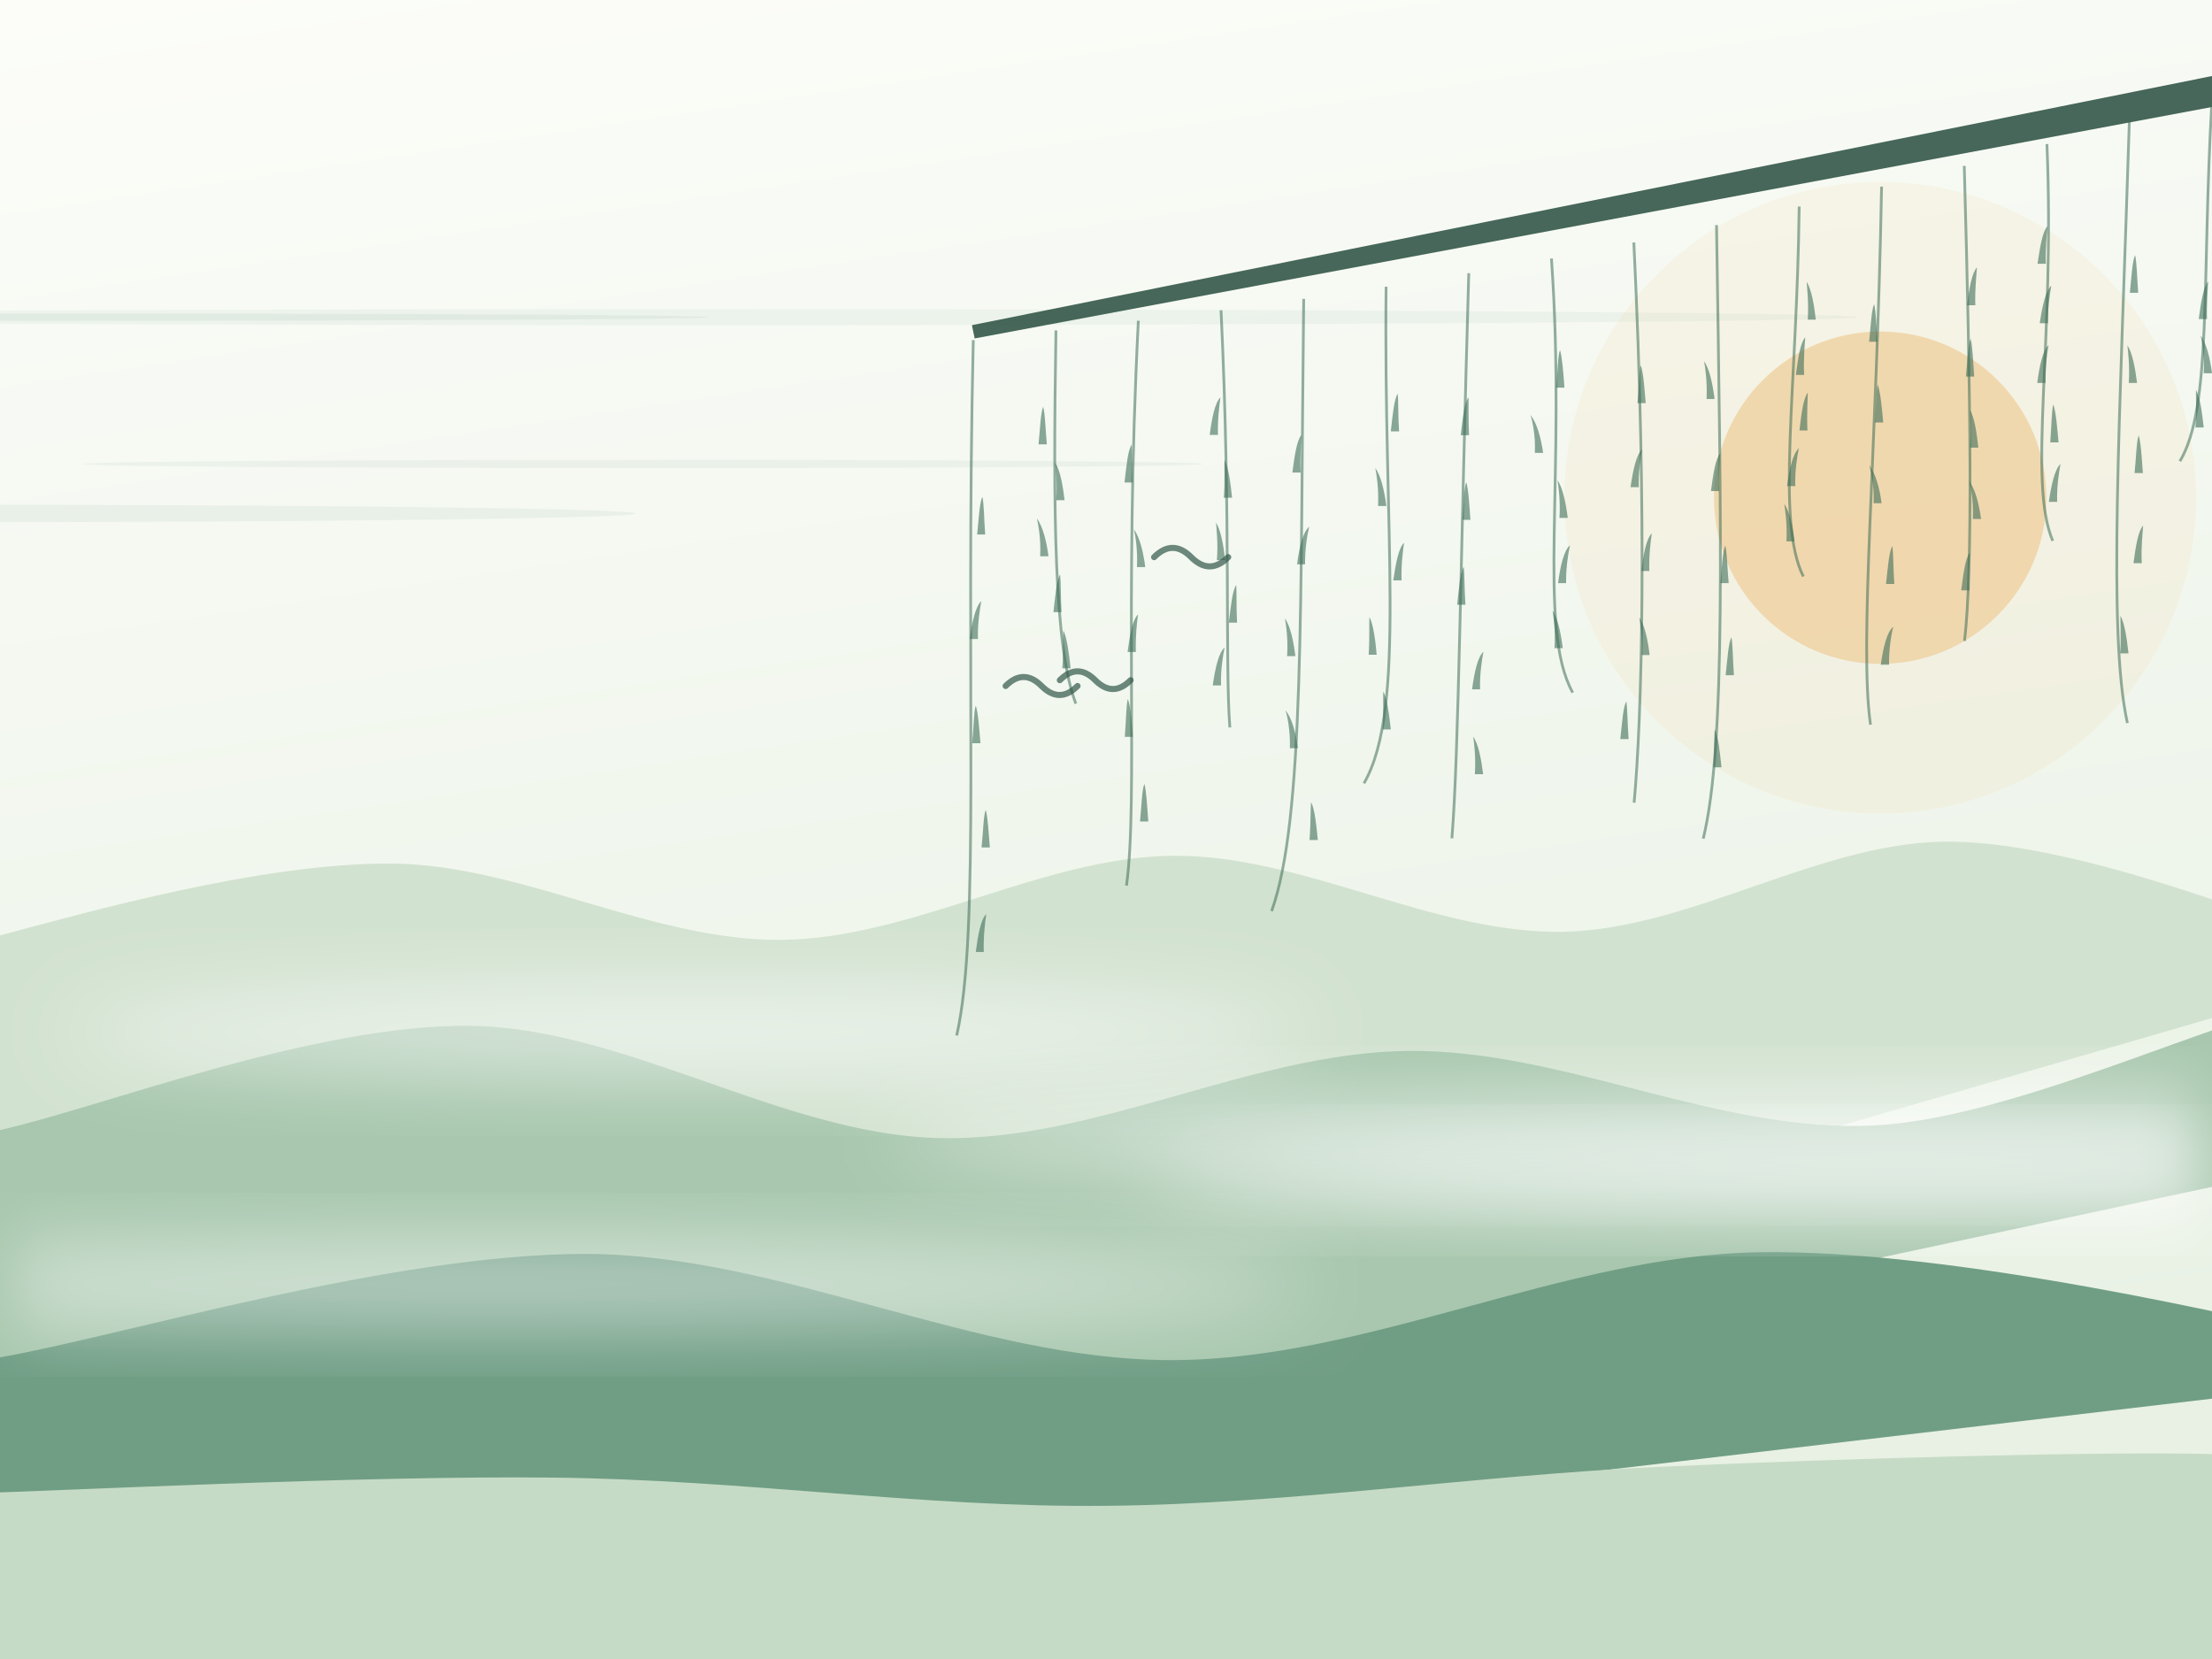
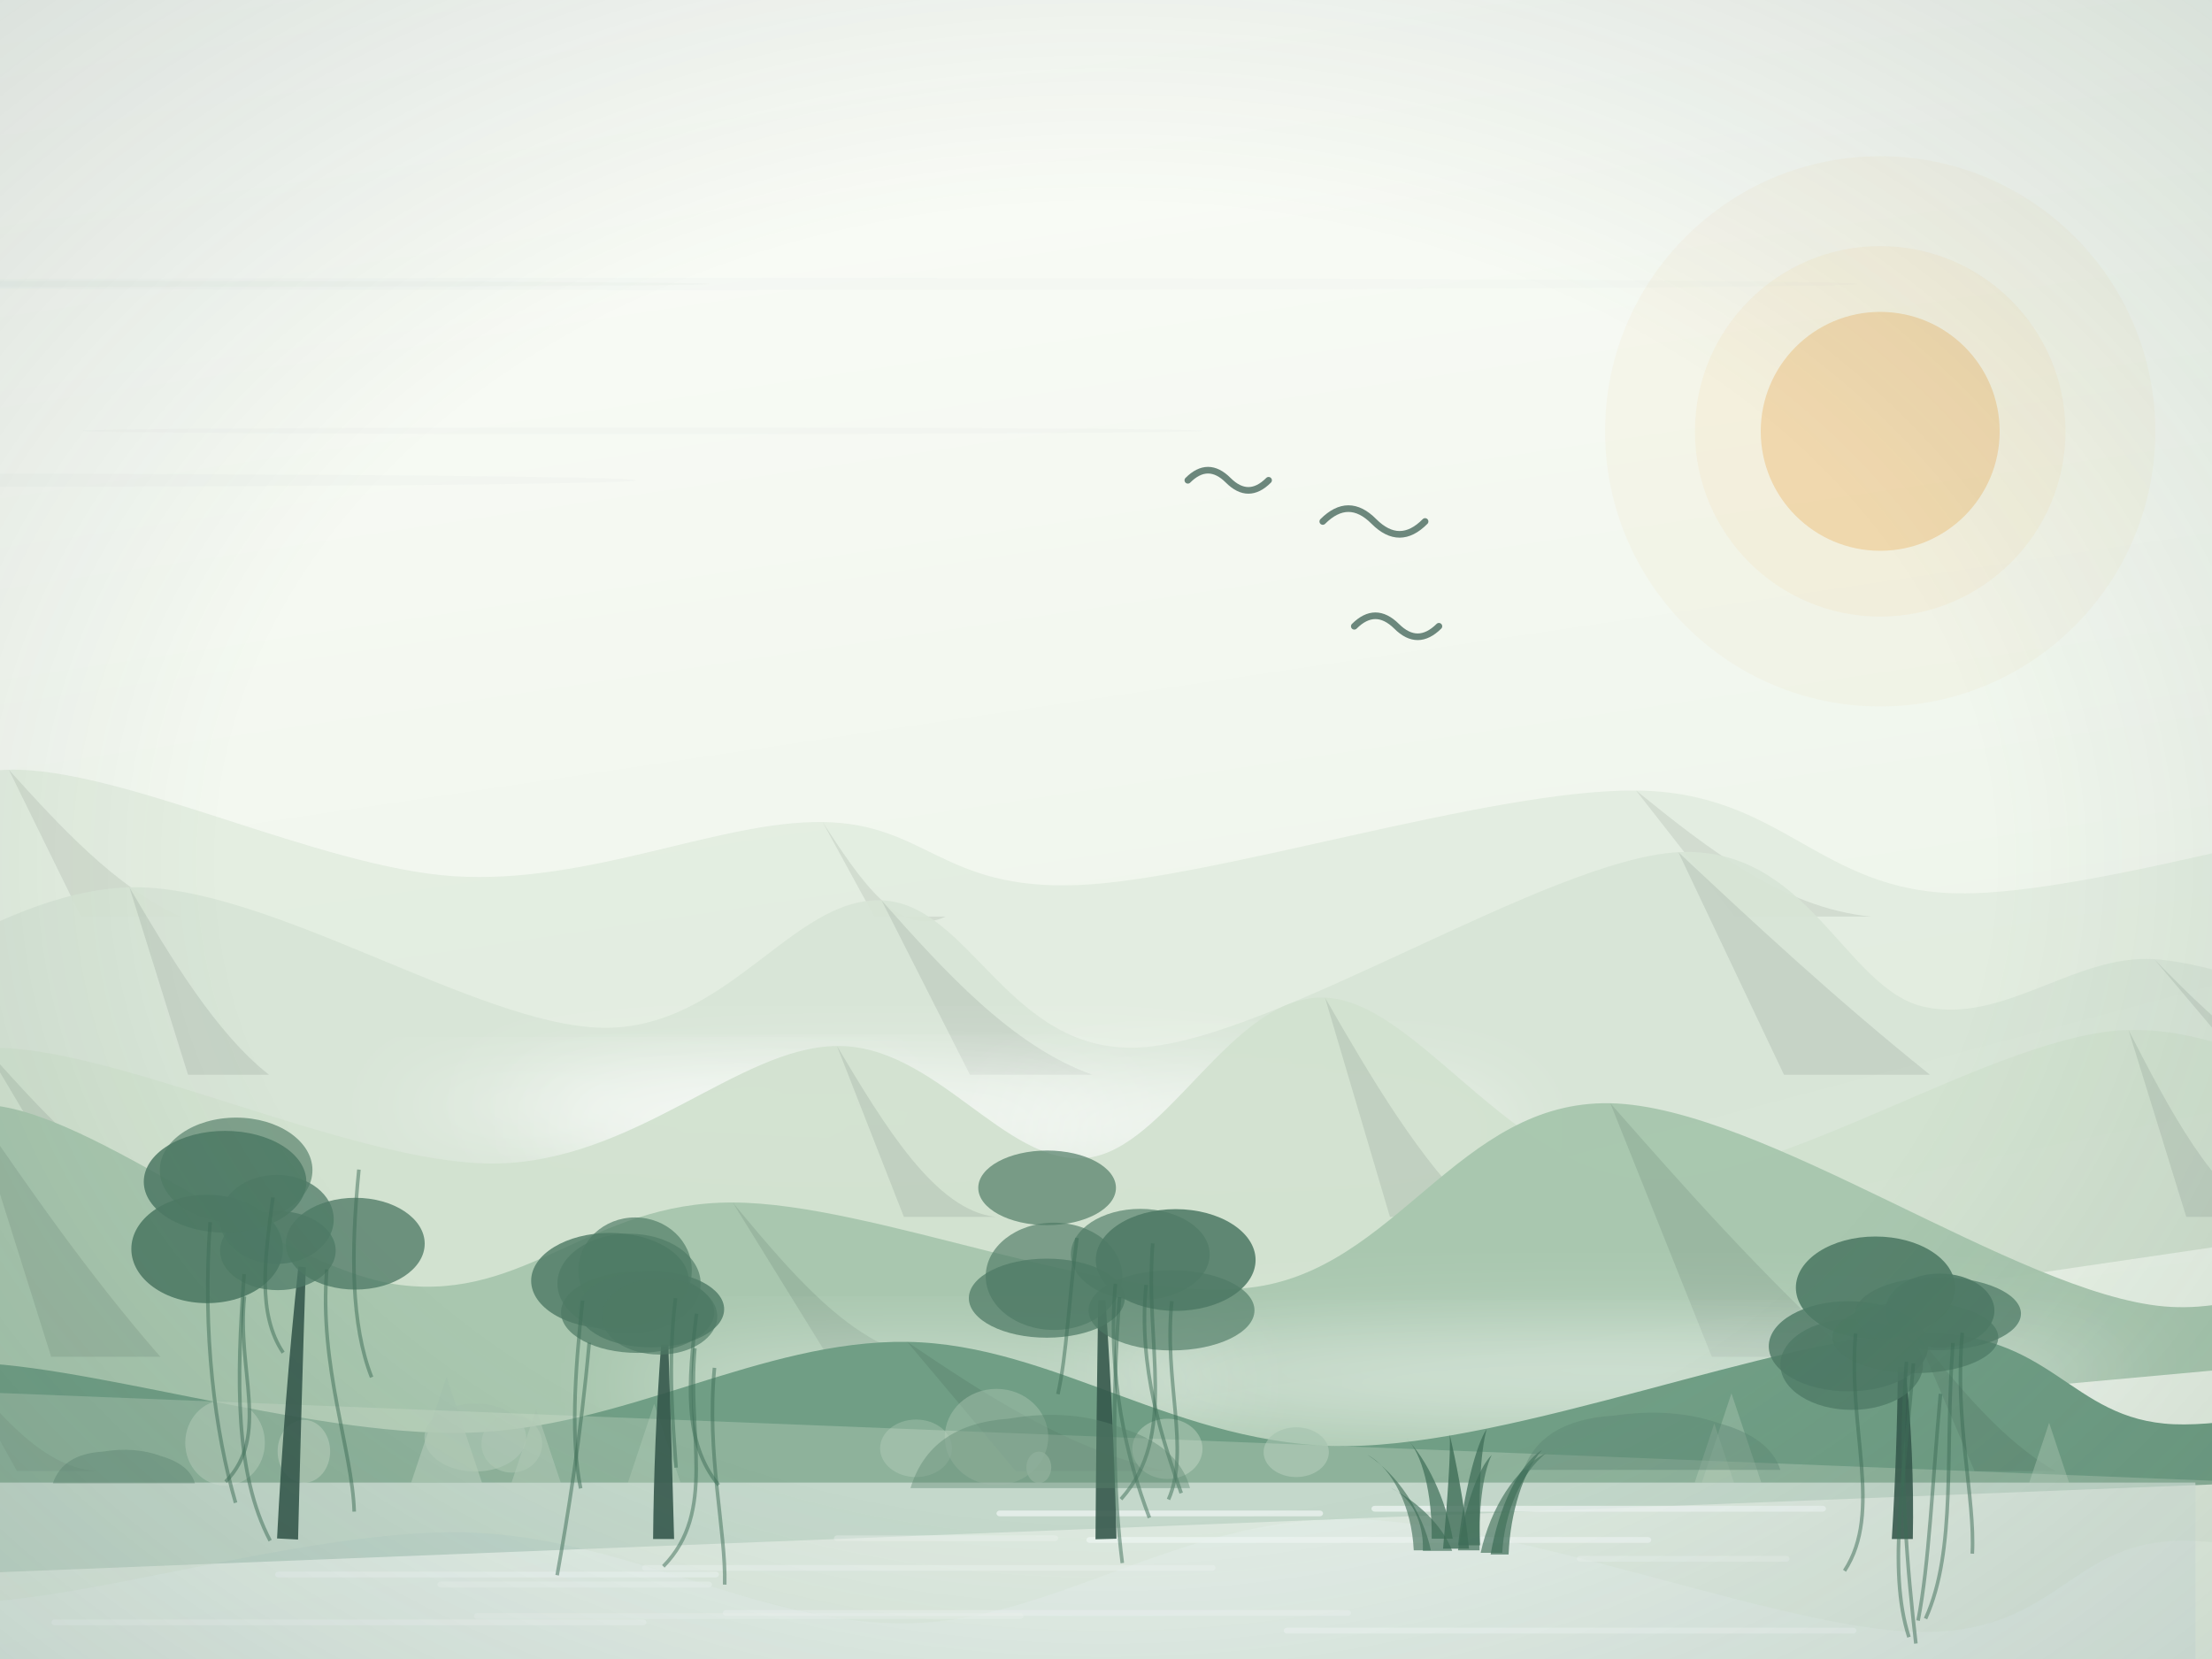
<svg xmlns="http://www.w3.org/2000/svg" viewBox="0 0 800 600" width="800" height="600" role="img">
  <defs>
    <linearGradient id="sky" x1="0" y1="0" x2="0.2" y2="1">
      <stop offset="0" stop-color="#FCFDF9" />
-       <stop offset="1" stop-color="#E8F1E4" />
+       <stop offset="1" stop-color="#E9F2E6" />
    </linearGradient>
    <filter id="soft" x="-40%" y="-70%" width="180%" height="240%">
      <feGaussianBlur stdDeviation="14.4" />
    </filter>
  </defs>
  <rect width="800" height="600" fill="url(#sky)" />
-   <ellipse cx="-32.9" cy="185.7" rx="262.7" ry="3.2" fill="#b0cabc" fill-opacity="0.18" />
-   <ellipse cx="38.2" cy="114.7" rx="218.3" ry="1.3" fill="#b0cabc" fill-opacity="0.21" />
-   <ellipse cx="232.5" cy="167.8" rx="202.6" ry="1.5" fill="#b0cabc" fill-opacity="0.17" />
-   <ellipse cx="246.7" cy="114.7" rx="425.1" ry="2.9" fill="#b0cabc" fill-opacity="0.15" />
-   <circle cx="680.0" cy="180.0" r="114.2" fill="#EFCF9C" fill-opacity="0.16" />
-   <circle cx="680.0" cy="180.0" r="60.1" fill="#EFCF9C" fill-opacity="0.75" />
-   <path d="M-48.0,362.7 C-40.0,358.7 -31.6,346.7 0.0,338.3 C31.6,329.9 94.2,312.1 141.3,312.3 C188.4,312.6 235.6,340.4 282.7,339.9 C329.8,339.5 376.9,310.0 424.0,309.5 C471.1,309.0 518.2,337.8 565.3,337.0 C612.4,336.1 659.6,303.4 706.7,304.4 C753.8,305.3 824.4,334.3 848.0,342.7 C871.6,351.0 848.0,352.4 848.0,354.3 L0.0,600.0 L-48.0,600.0 Z" fill="#D2E2D0" />
-   <path d="M-48.0,419.6 C-40.0,417.8 -36.3,416.8 0.0,408.7 C36.3,400.6 113.1,370.5 169.6,371.0 C226.1,371.5 282.7,410.1 339.2,411.6 C395.7,413.1 452.3,380.8 508.8,380.1 C565.3,379.3 621.9,410.2 678.4,407.0 C734.9,403.9 819.7,358.9 848.0,360.9 C876.3,362.9 848.0,409.4 848.0,419.0 L0.0,600.0 L-48.0,600.0 Z" fill="#A8C7AE" />
-   <path d="M-48.0,498.6 C-40.0,497.3 -43.3,498.4 0.0,490.9 C43.3,483.4 141.3,453.4 212.0,453.5 C282.7,453.7 353.3,492.1 424.0,491.9 C494.7,491.8 565.3,454.1 636.0,452.9 C706.7,451.7 812.7,476.9 848.0,484.8 C883.3,492.6 848.0,497.6 848.0,500.2 L0.0,600.0 L-48.0,600.0 Z" fill="#709E85" />
-   <ellipse cx="688.7" cy="426.8" rx="274.2" ry="11.4" fill="#FFFFFF" fill-opacity="0.80" filter="url(#soft)" />
-   <ellipse cx="248.7" cy="373.1" rx="225.7" ry="15.7" fill="#FFFFFF" fill-opacity="0.60" filter="url(#soft)" />
-   <ellipse cx="683.3" cy="410.9" rx="361.9" ry="13.5" fill="#FFFFFF" fill-opacity="0.67" filter="url(#soft)" />
-   <ellipse cx="177.9" cy="464.5" rx="297.2" ry="13.8" fill="#FFFFFF" fill-opacity="0.58" filter="url(#soft)" />
-   <path d="M-16.0,540.3 C20.0,539.3 130.7,533.6 200.0,534.4 C269.3,535.1 333.3,545.3 400.0,544.6 C466.7,544.0 533.3,533.6 600.0,530.5 C666.7,527.4 764.0,524.8 800.0,525.9 C836.0,527.0 813.3,535.3 816.0,537.2 L800.0,600.0 L-16.0,600.0 Z" fill="#C6DBC5" />
-   <path d="M814.9,24.5 L351.5,117.6 L352.5,122.4 L817.1,35.5 Z" fill="#33574A" fill-opacity="0.90" />
-   <path d="M800.0,36.0 C796.2,101.4 800.1,147.2 788.4,166.8" fill="none" stroke="#3F6E58" stroke-opacity="0.55" stroke-width="1.0" />
-   <path d="M803.1,76.1 C803.9,70.0 804.7,64.4 806.4,62.5 C806.3,65.2 805.8,70.7 806.1,76.1 Z" fill="#3F6E58" fill-opacity="0.60" />
-   <path d="M800.2,95.8 C800.9,89.6 801.5,84.0 802.9,82.1 C803.1,84.9 802.8,90.3 803.2,95.8 Z" fill="#3F6E58" fill-opacity="0.60" />
-   <path d="M795.2,115.4 C796.0,109.3 796.9,103.7 798.6,101.8 C798.5,104.5 798.0,109.9 798.2,115.4 Z" fill="#3F6E58" fill-opacity="0.60" />
-   <path d="M797.0,135.0 C797.3,128.9 796.4,123.3 795.9,121.4 C798.0,124.1 799.3,129.6 800.0,135.0 Z" fill="#3F6E58" fill-opacity="0.60" />
-   <path d="M794.0,154.6 C794.5,148.5 794.1,142.9 794.2,141.0 C795.7,143.7 796.4,149.2 797.0,154.6 Z" fill="#3F6E58" fill-opacity="0.60" />
-   <path d="M770.1,44.1 C766.7,152.8 762.2,228.9 769.4,261.5" fill="none" stroke="#3F6E58" stroke-opacity="0.55" stroke-width="1.0" />
-   <path d="M770.3,105.9 C770.9,99.8 771.2,94.2 772.2,92.3 C772.8,95.0 772.9,100.4 773.3,105.9 Z" fill="#3F6E58" fill-opacity="0.60" />
-   <path d="M769.9,138.5 C770.3,132.4 769.6,126.8 769.4,124.9 C771.2,127.6 772.2,133.0 772.9,138.5 Z" fill="#3F6E58" fill-opacity="0.60" />
-   <path d="M772.0,171.1 C772.6,165.0 772.7,159.4 773.5,157.5 C774.3,160.2 774.6,165.7 775.0,171.1 Z" fill="#3F6E58" fill-opacity="0.60" />
-   <path d="M771.6,203.7 C772.4,197.6 773.3,192.0 775.1,190.1 C774.9,192.8 774.3,198.3 774.6,203.7 Z" fill="#3F6E58" fill-opacity="0.60" />
-   <path d="M766.8,236.3 C767.2,230.2 766.8,224.6 766.9,222.7 C768.4,225.4 769.2,230.9 769.8,236.3 Z" fill="#3F6E58" fill-opacity="0.60" />
-   <path d="M740.3,52.1 C743.3,123.8 733.2,174.0 742.4,195.6" fill="none" stroke="#3F6E58" stroke-opacity="0.55" stroke-width="1.0" />
-   <path d="M736.9,95.4 C737.8,89.3 738.7,83.7 740.5,81.8 C740.3,84.5 739.7,90.0 739.9,95.4 Z" fill="#3F6E58" fill-opacity="0.60" />
-   <path d="M737.7,116.9 C738.6,110.8 739.8,105.2 741.9,103.3 C741.4,106.0 740.5,111.5 740.7,116.9 Z" fill="#3F6E58" fill-opacity="0.60" />
-   <path d="M736.8,138.5 C737.6,132.3 738.8,126.7 740.9,124.8 C740.4,127.5 739.6,133.0 739.8,138.5 Z" fill="#3F6E58" fill-opacity="0.60" />
-   <path d="M741.5,160.0 C742.0,153.8 742.0,148.2 742.6,146.3 C743.6,149.1 744.0,154.5 744.5,160.0 Z" fill="#3F6E58" fill-opacity="0.60" />
-   <path d="M741.0,181.5 C741.9,175.3 743.1,169.8 745.2,167.8 C744.7,170.6 743.8,176.0 744.0,181.5 Z" fill="#3F6E58" fill-opacity="0.60" />
-   <path d="M710.4,60.0 C712.8,145.9 713.5,206.1 710.5,231.8" fill="none" stroke="#3F6E58" stroke-opacity="0.55" stroke-width="1.0" />
-   <path d="M711.4,110.4 C712.2,104.2 713.2,98.6 715.0,96.7 C714.8,99.5 714.2,104.9 714.4,110.4 Z" fill="#3F6E58" fill-opacity="0.60" />
-   <path d="M711.0,136.2 C711.6,130.0 711.8,124.4 712.7,122.5 C713.4,125.2 713.6,130.7 714.0,136.2 Z" fill="#3F6E58" fill-opacity="0.60" />
-   <path d="M712.5,161.9 C713.0,155.8 712.5,150.2 712.5,148.3 C714.1,151.0 714.9,156.5 715.5,161.9 Z" fill="#3F6E58" fill-opacity="0.60" />
-   <path d="M713.5,187.7 C713.8,181.6 712.8,176.0 712.2,174.1 C714.4,176.8 715.7,182.3 716.5,187.7 Z" fill="#3F6E58" fill-opacity="0.60" />
-   <path d="M709.3,213.5 C710.1,207.4 710.8,201.8 712.4,199.9 C712.4,202.6 712.0,208.0 712.3,213.5 Z" fill="#3F6E58" fill-opacity="0.60" />
-   <path d="M680.5,67.5 C678.7,164.8 672.3,232.9 676.5,262.1" fill="none" stroke="#3F6E58" stroke-opacity="0.55" stroke-width="1.0" />
-   <path d="M676.0,123.6 C676.6,117.5 676.9,111.9 677.8,110.0 C678.5,112.7 678.6,118.1 679.0,123.6 Z" fill="#3F6E58" fill-opacity="0.60" />
-   <path d="M678.1,152.8 C678.7,146.6 678.5,141.1 679.1,139.1 C680.1,141.9 680.6,147.3 681.1,152.8 Z" fill="#3F6E58" fill-opacity="0.60" />
-   <path d="M677.6,182.0 C677.9,175.8 676.7,170.3 676.0,168.3 C678.3,171.1 679.8,176.5 680.5,182.0 Z" fill="#3F6E58" fill-opacity="0.60" />
-   <path d="M682.1,211.2 C682.8,205.0 683.2,199.4 684.4,197.5 C684.8,200.3 684.7,205.7 685.1,211.2 Z" fill="#3F6E58" fill-opacity="0.60" />
-   <path d="M680.2,240.4 C681.1,234.2 682.4,228.6 684.7,226.7 C684.0,229.5 683.1,234.9 683.2,240.4 Z" fill="#3F6E58" fill-opacity="0.60" />
-   <path d="M650.7,74.7 C649.9,141.6 642.2,188.4 652.2,208.5" fill="none" stroke="#3F6E58" stroke-opacity="0.55" stroke-width="1.0" />
-   <path d="M653.8,115.6 C654.2,109.4 653.5,103.8 653.4,101.9 C655.1,104.6 656.1,110.1 656.7,115.6 Z" fill="#3F6E58" fill-opacity="0.60" />
-   <path d="M649.5,135.6 C650.3,129.5 651.1,123.9 652.9,122.0 C652.7,124.7 652.2,130.2 652.5,135.6 Z" fill="#3F6E58" fill-opacity="0.60" />
-   <path d="M650.8,155.7 C651.5,149.6 652.2,144.0 653.8,142.0 C653.8,144.8 653.4,150.2 653.7,155.7 Z" fill="#3F6E58" fill-opacity="0.60" />
-   <path d="M646.3,175.8 C647.2,169.6 648.4,164.0 650.6,162.1 C650.0,164.8 649.1,170.3 649.3,175.8 Z" fill="#3F6E58" fill-opacity="0.60" />
-   <path d="M646.1,195.8 C646.4,189.7 645.6,184.1 645.3,182.2 C647.2,184.9 648.4,190.4 649.0,195.8 Z" fill="#3F6E58" fill-opacity="0.60" />
-   <path d="M620.8,81.4 C622.5,192.4 624.2,270.0 616.0,303.3" fill="none" stroke="#3F6E58" stroke-opacity="0.55" stroke-width="1.0" />
-   <path d="M617.2,144.3 C617.5,138.2 616.7,132.6 616.3,130.7 C618.3,133.4 619.4,138.9 620.1,144.3 Z" fill="#3F6E58" fill-opacity="0.60" />
-   <path d="M618.8,177.6 C619.6,171.5 620.4,165.9 622.1,164.0 C622.0,166.7 621.5,172.2 621.8,177.6 Z" fill="#3F6E58" fill-opacity="0.60" />
-   <path d="M622.2,210.9 C622.8,204.8 623.0,199.2 624.0,197.3 C624.6,200.0 624.7,205.4 625.2,210.9 Z" fill="#3F6E58" fill-opacity="0.60" />
-   <path d="M624.1,244.2 C624.8,238.0 625.1,232.4 626.2,230.5 C626.7,233.3 626.7,238.7 627.1,244.2 Z" fill="#3F6E58" fill-opacity="0.60" />
-   <path d="M619.6,277.5 C620.1,271.3 619.9,265.7 620.2,263.8 C621.5,266.5 622.0,272.0 622.6,277.5 Z" fill="#3F6E58" fill-opacity="0.60" />
-   <path d="M590.9,87.7 C595.8,189.0 593.8,259.9 591.0,290.3" fill="none" stroke="#3F6E58" stroke-opacity="0.55" stroke-width="1.0" />
-   <path d="M592.2,145.8 C592.8,139.6 592.8,134.0 593.4,132.1 C594.4,134.9 594.7,140.3 595.2,145.8 Z" fill="#3F6E58" fill-opacity="0.60" />
-   <path d="M589.7,176.2 C590.6,170.0 591.8,164.4 593.9,162.5 C593.4,165.2 592.5,170.7 592.7,176.2 Z" fill="#3F6E58" fill-opacity="0.60" />
-   <path d="M593.6,206.5 C594.4,200.4 595.4,194.8 597.4,192.9 C597.0,195.6 596.3,201.1 596.5,206.5 Z" fill="#3F6E58" fill-opacity="0.60" />
-   <path d="M593.7,236.9 C594.0,230.8 593.2,225.2 592.9,223.3 C594.8,226.0 596.0,231.5 596.6,236.9 Z" fill="#3F6E58" fill-opacity="0.60" />
-   <path d="M586.0,267.3 C586.7,261.2 587.0,255.6 588.2,253.7 C588.6,256.4 588.6,261.9 589.0,267.3 Z" fill="#3F6E58" fill-opacity="0.60" />
-   <path d="M561.1,93.5 C566.6,172.0 555.7,227.0 568.8,250.5" fill="none" stroke="#3F6E58" stroke-opacity="0.55" stroke-width="1.0" />
-   <path d="M562.8,140.2 C563.4,134.1 563.4,128.5 564.2,126.6 C565.0,129.3 565.4,134.7 565.8,140.2 Z" fill="#3F6E58" fill-opacity="0.60" />
-   <path d="M555.1,163.8 C555.4,157.6 554.2,152.0 553.5,150.1 C555.8,152.8 557.3,158.3 558.1,163.8 Z" fill="#3F6E58" fill-opacity="0.60" />
-   <path d="M564.0,187.3 C564.4,181.2 563.6,175.6 563.3,173.7 C565.2,176.4 566.3,181.9 567.0,187.3 Z" fill="#3F6E58" fill-opacity="0.60" />
-   <path d="M563.5,210.9 C564.3,204.7 565.6,199.1 567.8,197.2 C567.2,200.0 566.3,205.4 566.4,210.9 Z" fill="#3F6E58" fill-opacity="0.60" />
-   <path d="M562.2,234.4 C562.6,228.3 561.8,222.7 561.5,220.8 C563.4,223.5 564.5,229.0 565.2,234.4 Z" fill="#3F6E58" fill-opacity="0.60" />
-   <path d="M531.2,98.8 C528.2,201.0 527.6,272.6 525.1,303.2" fill="none" stroke="#3F6E58" stroke-opacity="0.55" stroke-width="1.0" />
-   <path d="M528.3,157.4 C529.0,151.2 529.6,145.6 531.1,143.7 C531.2,146.4 531.0,151.9 531.3,157.4 Z" fill="#3F6E58" fill-opacity="0.60" />
-   <path d="M528.9,188.0 C529.4,181.9 529.5,176.3 530.3,174.4 C531.1,177.1 531.4,182.6 531.8,188.0 Z" fill="#3F6E58" fill-opacity="0.60" />
-   <path d="M527.0,218.7 C527.7,212.5 528.1,206.9 529.4,205.0 C529.7,207.8 529.6,213.2 530.0,218.7 Z" fill="#3F6E58" fill-opacity="0.60" />
-   <path d="M532.4,249.3 C533.2,243.2 534.4,237.6 536.5,235.7 C536.0,238.4 535.1,243.9 535.3,249.3 Z" fill="#3F6E58" fill-opacity="0.60" />
-   <path d="M533.4,280.0 C533.8,273.9 533.1,268.3 532.8,266.4 C534.7,269.1 535.7,274.5 536.4,280.0 Z" fill="#3F6E58" fill-opacity="0.60" />
-   <path d="M501.3,103.7 C500.3,193.5 508.8,256.3 493.3,283.3" fill="none" stroke="#3F6E58" stroke-opacity="0.55" stroke-width="1.0" />
-   <path d="M503.0,156.0 C503.7,149.9 504.2,144.3 505.5,142.4 C505.8,145.1 505.6,150.6 506.0,156.0 Z" fill="#3F6E58" fill-opacity="0.60" />
-   <path d="M498.4,183.0 C498.7,176.8 497.8,171.2 497.4,169.3 C499.4,172.0 500.7,177.5 501.4,183.0 Z" fill="#3F6E58" fill-opacity="0.60" />
-   <path d="M503.9,209.9 C504.8,203.8 505.8,198.2 507.8,196.3 C507.4,199.0 506.7,204.4 506.9,209.9 Z" fill="#3F6E58" fill-opacity="0.60" />
-   <path d="M495.0,236.8 C495.4,230.7 495.1,225.1 495.3,223.2 C496.7,225.9 497.4,231.4 497.9,236.8 Z" fill="#3F6E58" fill-opacity="0.60" />
-   <path d="M500.0,263.8 C500.5,257.6 500.1,252.0 500.3,250.1 C501.7,252.9 502.4,258.3 503.0,263.8 Z" fill="#3F6E58" fill-opacity="0.60" />
-   <path d="M471.5,108.1 C470.2,218.8 471.8,296.3 459.9,329.5" fill="none" stroke="#3F6E58" stroke-opacity="0.55" stroke-width="1.0" />
-   <path d="M467.4,170.9 C468.2,164.8 469.0,159.2 470.7,157.3 C470.6,160.0 470.1,165.4 470.4,170.9 Z" fill="#3F6E58" fill-opacity="0.60" />
-   <path d="M469.1,204.1 C469.9,198.0 471.2,192.4 473.5,190.5 C472.8,193.2 471.9,198.7 472.0,204.1 Z" fill="#3F6E58" fill-opacity="0.60" />
-   <path d="M465.5,237.3 C465.9,231.2 465.1,225.6 464.7,223.7 C466.7,226.4 467.8,231.9 468.5,237.3 Z" fill="#3F6E58" fill-opacity="0.60" />
-   <path d="M466.5,270.6 C466.7,264.4 465.6,258.8 464.9,256.9 C467.2,259.6 468.7,265.1 469.4,270.6 Z" fill="#3F6E58" fill-opacity="0.60" />
-   <path d="M473.6,303.8 C474.1,297.6 473.9,292.0 474.2,290.1 C475.5,292.9 476.1,298.3 476.6,303.8 Z" fill="#3F6E58" fill-opacity="0.60" />
-   <path d="M441.6,112.2 C445.2,187.6 443.0,240.4 444.8,263.1" fill="none" stroke="#3F6E58" stroke-opacity="0.55" stroke-width="1.0" />
-   <path d="M437.5,157.3 C438.3,151.2 439.4,145.6 441.4,143.7 C441.0,146.4 440.3,151.9 440.5,157.3 Z" fill="#3F6E58" fill-opacity="0.60" />
-   <path d="M442.6,180.0 C443.1,173.8 442.7,168.2 442.9,166.3 C444.3,169.1 445.0,174.5 445.6,180.0 Z" fill="#3F6E58" fill-opacity="0.60" />
-   <path d="M440.1,202.6 C440.6,196.5 439.9,190.9 439.8,189.0 C441.5,191.7 442.5,197.2 443.1,202.6 Z" fill="#3F6E58" fill-opacity="0.60" />
-   <path d="M444.4,225.2 C445.2,219.1 445.7,213.5 447.1,211.6 C447.3,214.3 447.1,219.8 447.4,225.2 Z" fill="#3F6E58" fill-opacity="0.60" />
-   <path d="M438.6,247.9 C439.5,241.7 440.7,236.1 442.9,234.2 C442.3,237.0 441.4,242.4 441.6,247.9 Z" fill="#3F6E58" fill-opacity="0.60" />
-   <path d="M411.7,116.0 C406.5,218.1 411.7,289.7 407.4,320.3" fill="none" stroke="#3F6E58" stroke-opacity="0.55" stroke-width="1.0" />
-   <path d="M406.7,174.5 C407.4,168.4 407.9,162.8 409.3,160.8 C409.5,163.6 409.3,169.0 409.7,174.5 Z" fill="#3F6E58" fill-opacity="0.60" />
-   <path d="M411.2,205.1 C411.5,199.0 410.6,193.4 410.1,191.5 C412.2,194.2 413.5,199.7 414.2,205.1 Z" fill="#3F6E58" fill-opacity="0.60" />
-   <path d="M407.8,235.8 C408.6,229.7 409.6,224.1 411.6,222.2 C411.2,224.9 410.6,230.3 410.8,235.8 Z" fill="#3F6E58" fill-opacity="0.60" />
-   <path d="M406.8,266.5 C407.3,260.3 407.3,254.7 407.9,252.8 C408.9,255.5 409.3,261.0 409.7,266.5 Z" fill="#3F6E58" fill-opacity="0.60" />
-   <path d="M412.3,297.1 C412.9,291.0 413.0,285.4 413.9,283.5 C414.6,286.2 414.9,291.7 415.3,297.1 Z" fill="#3F6E58" fill-opacity="0.60" />
-   <path d="M381.9,119.5 C380.8,187.0 381.3,234.2 389.1,254.5" fill="none" stroke="#3F6E58" stroke-opacity="0.55" stroke-width="1.0" />
-   <path d="M375.6,160.7 C376.2,154.6 376.4,149.0 377.3,147.1 C378.0,149.8 378.1,155.3 378.6,160.7 Z" fill="#3F6E58" fill-opacity="0.60" />
-   <path d="M382.0,180.9 C382.4,174.8 381.8,169.2 381.6,167.3 C383.4,170.0 384.4,175.5 385.0,180.9 Z" fill="#3F6E58" fill-opacity="0.60" />
-   <path d="M376.2,201.2 C376.5,195.0 375.5,189.5 375.0,187.5 C377.1,190.3 378.5,195.7 379.2,201.2 Z" fill="#3F6E58" fill-opacity="0.60" />
-   <path d="M381.0,221.4 C381.7,215.3 382.1,209.7 383.4,207.8 C383.7,210.5 383.6,216.0 383.9,221.4 Z" fill="#3F6E58" fill-opacity="0.60" />
-   <path d="M384.2,241.7 C384.7,235.5 384.3,229.9 384.6,228.0 C385.9,230.8 386.6,236.2 387.2,241.7 Z" fill="#3F6E58" fill-opacity="0.60" />
-   <path d="M352.0,123.0 C349.1,248.8 354.6,336.8 346.0,374.5" fill="none" stroke="#3F6E58" stroke-opacity="0.55" stroke-width="1.0" />
-   <path d="M353.4,193.3 C354.0,187.2 354.3,181.6 355.3,179.7 C355.9,182.4 355.9,187.9 356.3,193.3 Z" fill="#3F6E58" fill-opacity="0.60" />
-   <path d="M350.7,231.1 C351.6,224.9 352.8,219.3 354.9,217.4 C354.4,220.2 353.5,225.6 353.7,231.1 Z" fill="#3F6E58" fill-opacity="0.60" />
-   <path d="M351.6,268.8 C352.2,262.7 352.2,257.1 352.9,255.2 C353.8,257.9 354.1,263.3 354.6,268.8 Z" fill="#3F6E58" fill-opacity="0.60" />
-   <path d="M355.0,306.5 C355.6,300.4 355.7,294.8 356.5,292.9 C357.3,295.6 357.5,301.1 358.0,306.5 Z" fill="#3F6E58" fill-opacity="0.60" />
-   <path d="M352.9,344.3 C353.7,338.1 354.7,332.5 356.7,330.6 C356.3,333.3 355.6,338.8 355.8,344.3 Z" fill="#3F6E58" fill-opacity="0.60" />
-   <path d="M363.7,248.1 q6.5,-6.5 13.0,0 q6.5,6.5 13.0,0" fill="none" stroke="#33574A" stroke-opacity="0.7" stroke-width="2.2" stroke-linecap="round" />
-   <path d="M417.4,201.5 q6.7,-6.7 13.4,0 q6.7,6.7 13.4,0" fill="none" stroke="#33574A" stroke-opacity="0.7" stroke-width="2.2" stroke-linecap="round" />
-   <path d="M383.3,246.0 q6.4,-6.4 12.8,0 q6.4,6.4 12.8,0" fill="none" stroke="#33574A" stroke-opacity="0.7" stroke-width="2.2" stroke-linecap="round" />
+   <ellipse cx="-32.9" cy="173.7" rx="262.7" ry="2.4" fill="#bfd3c8" fill-opacity="0.08" />
+   <ellipse cx="38.2" cy="102.7" rx="218.3" ry="1.1" fill="#bfd3c8" fill-opacity="0.09" />
+   <ellipse cx="232.5" cy="155.8" rx="202.6" ry="1.2" fill="#bfd3c8" fill-opacity="0.08" />
+   <ellipse cx="246.7" cy="102.7" rx="425.1" ry="2.2" fill="#bfd3c8" fill-opacity="0.07" />
+   <circle cx="680.0" cy="156.0" r="99.5" fill="#EFCF9C" fill-opacity="0.10" />
+   <circle cx="680.0" cy="156.0" r="67.0" fill="#EFCF9C" fill-opacity="0.16" />
+   <circle cx="680.0" cy="156.0" r="43.2" fill="#EFCF9C" fill-opacity="0.72" />
+   <path d="M-80.0,322.7 C-66.1,315.3 -37.5,279.4 3.2,278.4 C43.9,277.4 115.1,313.7 164.2,316.9 C213.2,320.0 259.9,296.8 297.5,297.3 C335.1,297.8 340.6,322.0 389.7,320.1 C438.7,318.2 538.6,285.4 591.7,285.9 C644.8,286.4 657.6,322.5 708.5,323.1 C759.4,323.8 868.4,288.0 897.0,290.1 C925.6,292.1 882.8,327.8 880.0,335.4 L0.0,568.6 L-80.0,568.6 Z" fill="#e0ebde" fill-opacity="0.82" />
+   <path d="M3.2,278.4 C21.8,299.0 41.7,320.7 65.2,331.5 L29.3,331.5 Z" fill="#a5b1a6" fill-opacity="0.28" />
+   <path d="M297.5,297.3 C310.9,317.9 325.1,339.6 342.0,331.5 L316.2,331.5 Z" fill="#a5b1a6" fill-opacity="0.28" />
+   <path d="M591.7,285.9 C617.2,306.5 644.4,328.3 676.7,331.5 L627.4,331.5 Z" fill="#a5b1a6" fill-opacity="0.28" />
+   <path d="M897.0,290.1 C923.0,310.7 950.8,332.4 983.8,331.5 L933.5,331.5 Z" fill="#a5b1a6" fill-opacity="0.28" />
+   <path d="M-80.0,380.1 C-58.9,370.3 -2.9,322.3 46.8,320.9 C96.4,319.5 172.5,370.9 217.8,371.7 C263.1,372.5 286.3,324.5 318.8,325.6 C351.2,326.8 364.7,381.7 412.7,378.8 C460.8,375.9 559.9,310.7 607.0,308.2 C654.2,305.8 667.2,357.7 695.8,364.1 C724.5,370.6 750.5,345.0 779.1,346.9 C807.7,348.8 850.6,369.0 867.4,375.5 C884.2,381.9 877.9,383.9 880.0,385.6 L0.0,568.6 L-80.0,568.6 Z" fill="#d7e5d6" fill-opacity="0.90" />
+   <path d="M46.8,320.9 C61.9,346.6 78.1,373.6 97.3,388.7 L68.0,388.7 Z" fill="#9eada1" fill-opacity="0.31" />
+   <path d="M318.8,325.6 C341.6,351.3 366.1,378.4 395.1,388.7 L350.8,388.7 Z" fill="#9eada1" fill-opacity="0.31" />
+   <path d="M607.0,308.2 C634.3,333.8 663.4,360.9 698.0,388.7 L645.2,388.7 Z" fill="#9eada1" fill-opacity="0.31" />
+   <path d="M779.1,346.9 C804.3,372.5 831.2,399.6 863.2,388.7 L814.4,388.7 Z" fill="#9eada1" fill-opacity="0.31" />
+   <ellipse cx="322.1" cy="398.9" rx="146.1" ry="14.5" fill="#FFFFFF" fill-opacity="0.40" filter="url(#soft)" />
+   <ellipse cx="298.6" cy="405.8" rx="102.0" ry="13.1" fill="#FFFFFF" fill-opacity="0.65" filter="url(#soft)" />
+   <ellipse cx="233.7" cy="399.9" rx="92.0" ry="10.3" fill="#FFFFFF" fill-opacity="0.45" filter="url(#soft)" />
+   <ellipse cx="456.0" cy="408.5" rx="91.7" ry="16.3" fill="#FFFFFF" fill-opacity="0.59" filter="url(#soft)" />
+   <path d="M-80.0,436.2 C-67.5,426.7 -48.2,381.7 -5.2,379.1 C37.8,376.5 126.8,420.9 178.1,420.8 C229.4,420.7 266.9,378.6 302.7,378.3 C338.5,377.9 363.4,421.7 392.8,418.8 C422.2,415.9 445.4,359.5 479.2,360.8 C512.9,362.1 546.9,424.5 595.3,426.5 C643.8,428.4 722.6,373.6 769.8,372.5 C816.9,371.5 860.0,409.0 878.4,420.1 C896.8,431.3 879.7,436.2 880.0,439.4 L0.0,568.6 L-80.0,568.6 Z" fill="#D2E2D0" fill-opacity="0.95" />
+   <path d="M-5.2,379.1 C20.7,408.1 48.4,438.7 81.2,440.1 L31.1,440.1 Z" fill="#9bab9c" fill-opacity="0.32" />
+   <path d="M302.7,378.3 C320.0,407.3 338.4,437.9 360.2,440.1 L326.9,440.1 Z" fill="#9bab9c" fill-opacity="0.32" />
+   <path d="M479.2,360.8 C495.9,389.8 513.8,420.4 535.1,440.1 L502.7,440.1 Z" fill="#9bab9c" fill-opacity="0.32" />
+   <path d="M769.8,372.5 C784.7,401.5 800.7,432.1 819.7,440.1 L790.7,440.1 Z" fill="#9bab9c" fill-opacity="0.32" />
+   <path d="M-80.0,487.2 C-68.4,472.6 -47.6,403.4 -10.1,399.7 C27.3,396.0 98.8,458.8 144.6,464.7 C190.5,470.6 213.8,434.7 265.0,434.9 C316.2,435.0 399.1,471.7 452.0,465.7 C504.9,459.7 527.3,397.9 582.4,399.0 C637.6,400.2 729.6,467.9 782.8,472.5 C835.9,477.0 885.0,423.6 901.2,426.3 C917.4,428.9 883.5,478.0 880.0,488.4 L0.0,568.6 L-80.0,568.6 Z" fill="#A8C7AE" fill-opacity="0.98" />
+   <path d="M-10.1,399.7 C10.3,429.5 32.1,461.0 58.0,490.7 L18.5,490.7 Z" fill="#7d9885" fill-opacity="0.33" />
+   <path d="M265.0,434.9 C289.7,464.7 316.0,496.2 347.2,490.7 L299.5,490.7 Z" fill="#7d9885" fill-opacity="0.33" />
+   <path d="M582.4,399.0 C608.6,428.8 636.5,460.4 669.7,490.7 L619.1,490.7 Z" fill="#7d9885" fill-opacity="0.33" />
+   <path d="M901.2,426.3 C925.1,456.1 950.7,487.6 981.0,490.7 L934.7,490.7 Z" fill="#7d9885" fill-opacity="0.33" />
+   <ellipse cx="585.2" cy="495.7" rx="191.8" ry="17.7" fill="#FFFFFF" fill-opacity="0.31" filter="url(#soft)" />
+   <ellipse cx="574.6" cy="500.2" rx="178.5" ry="12.5" fill="#FFFFFF" fill-opacity="0.31" filter="url(#soft)" />
+   <ellipse cx="334.3" cy="500.0" rx="111.4" ry="13.0" fill="#FFFFFF" fill-opacity="0.40" filter="url(#soft)" />
+   <path d="M-80.0,526.8 C-69.3,521.2 -56.9,494.3 -15.6,492.9 C25.8,491.5 110.8,519.5 168.1,518.2 C225.4,517.0 274.9,484.5 328.1,485.3 C381.3,486.1 426.5,523.5 487.3,523.0 C548.1,522.5 643.1,483.5 692.9,482.2 C742.8,480.9 748.0,513.5 786.3,515.1 C824.6,516.7 907.1,488.8 922.7,491.9 C938.3,495.0 887.1,526.7 880.0,533.7 L0.0,568.6 L-80.0,568.6 Z" fill="#709E85" fill-opacity="1.00" />
+   <path d="M-15.6,492.9 C-0.1,511.8 16.5,531.8 36.1,532.0 L6.1,532.0 Z" fill="#567c68" fill-opacity="0.34" />
+   <path d="M328.1,485.3 C356.1,504.2 386.1,524.2 421.6,532.0 L367.4,532.0 Z" fill="#567c68" fill-opacity="0.34" />
+   <path d="M692.9,482.2 C708.0,501.1 724.2,521.1 743.3,532.0 L714.1,532.0 Z" fill="#567c68" fill-opacity="0.34" />
+   <path d="M922.7,491.9 C936.9,510.8 952.1,530.7 970.0,532.0 L942.6,532.0 Z" fill="#567c68" fill-opacity="0.34" />
+   <path d="M615.5,536.2 L626.2,503.9 L637.0,536.2 Z" fill="#a6c3ae" fill-opacity="0.49" />
+   <ellipse cx="81.4" cy="521.8" rx="14.4" ry="15.5" fill="#a6c3ae" fill-opacity="0.66" />
+   <ellipse cx="422.2" cy="524.0" rx="12.7" ry="10.9" fill="#a6c3ae" fill-opacity="0.72" />
+   <ellipse cx="360.4" cy="519.7" rx="18.7" ry="17.4" fill="#a6c3ae" fill-opacity="0.50" />
+   <ellipse cx="109.9" cy="524.9" rx="9.5" ry="11.4" fill="#a6c3ae" fill-opacity="0.74" />
+   <ellipse cx="375.7" cy="530.7" rx="4.5" ry="5.7" fill="#a6c3ae" fill-opacity="0.78" />
+   <path d="M612.9,536.2 L620.0,514.8 L627.1,536.2 Z" fill="#a6c3ae" fill-opacity="0.49" />
+   <path d="M185.0,536.2 L193.9,509.6 L202.8,536.2 Z" fill="#a6c3ae" fill-opacity="0.56" />
+   <ellipse cx="171.9" cy="519.9" rx="18.4" ry="12.3" fill="#a6c3ae" fill-opacity="0.61" />
+   <ellipse cx="331.3" cy="523.8" rx="13.0" ry="10.4" fill="#a6c3ae" fill-opacity="0.48" />
+   <path d="M733.9,536.2 L741.1,514.6 L748.3,536.2 Z" fill="#a6c3ae" fill-opacity="0.57" />
+   <path d="M227.1,536.2 L236.6,507.7 L246.1,536.2 Z" fill="#a6c3ae" fill-opacity="0.41" />
+   <ellipse cx="185.1" cy="522.2" rx="11.0" ry="10.4" fill="#a6c3ae" fill-opacity="0.50" />
+   <path d="M-20.7,536.2 L-11.0,507.0 L-1.3,536.2 Z" fill="#a6c3ae" fill-opacity="0.65" />
+   <ellipse cx="468.8" cy="525.2" rx="11.8" ry="9.0" fill="#a6c3ae" fill-opacity="0.63" />
+   <path d="M148.7,536.2 L161.5,497.9 L174.3,536.2 Z" fill="#a6c3ae" fill-opacity="0.70" />
+   <rect x="-16.0" y="536.2" width="810" height="73.8" fill="#DCE9E4" fill-opacity="0.72" />
+   <g transform="translate(0,1072.4) scale(1,-1)" opacity="0.30">
+     <path d="M-80.0,526.8 C-69.3,521.2 -56.9,494.3 -15.6,492.9 C25.8,491.5 110.8,519.5 168.1,518.2 C225.4,517.0 274.9,484.5 328.1,485.3 C381.3,486.1 426.5,523.5 487.3,523.0 C548.1,522.5 643.1,483.5 692.9,482.2 C742.8,480.9 748.0,513.5 786.3,515.1 C824.6,516.7 907.1,488.8 922.7,491.9 C938.3,495.0 887.1,526.7 880.0,533.7 L0.0,568.6 L-80.0,568.6 Z" fill="#D2E2D0" />
+   </g>
+   <rect x="232.2" y="566.0" width="207.4" height="2.1" rx="1.2" fill="#eff5f3" fill-opacity="0.42" />
+   <rect x="99.5" y="568.4" width="160.5" height="2.1" rx="1.2" fill="#eff5f3" fill-opacity="0.55" />
+   <rect x="570.3" y="562.7" width="76.9" height="2.1" rx="1.2" fill="#eff5f3" fill-opacity="0.38" />
+   <rect x="18.6" y="585.7" width="215.2" height="2.1" rx="1.2" fill="#eff5f3" fill-opacity="0.52" />
+   <rect x="261.4" y="582.3" width="227.2" height="2.1" rx="1.2" fill="#eff5f3" fill-opacity="0.41" />
+   <rect x="301.6" y="555.3" width="81.1" height="2.1" rx="1.2" fill="#eff5f3" fill-opacity="0.36" />
+   <rect x="171.4" y="583.4" width="198.8" height="2.1" rx="1.2" fill="#eff5f3" fill-opacity="0.36" />
+   <rect x="496.0" y="544.6" width="164.4" height="2.1" rx="1.2" fill="#eff5f3" fill-opacity="0.75" />
+   <rect x="360.4" y="546.3" width="118.1" height="2.1" rx="1.2" fill="#eff5f3" fill-opacity="0.71" />
+   <rect x="464.3" y="588.7" width="207.1" height="2.1" rx="1.2" fill="#eff5f3" fill-opacity="0.57" />
+   <rect x="158.2" y="572.0" width="99.3" height="2.1" rx="1.2" fill="#eff5f3" fill-opacity="0.42" />
+   <rect x="392.9" y="555.9" width="204.3" height="2.1" rx="1.2" fill="#eff5f3" fill-opacity="0.72" />
+   <path d="M107.8,556.8 Q109.0,507.5 110.6,458.3 L107.9,458.1 Q102.7,507.2 100.2,556.4 Z" fill="#33574A" fill-opacity="0.88" />
+   <ellipse cx="74.9" cy="451.7" rx="27.4" ry="19.6" fill="#4e7a65" fill-opacity="0.89" />
+   <ellipse cx="100.5" cy="452.3" rx="20.9" ry="14.3" fill="#4e7a65" fill-opacity="0.75" />
+   <ellipse cx="100.1" cy="441.0" rx="20.6" ry="16.1" fill="#4e7a65" fill-opacity="0.74" />
+   <ellipse cx="85.4" cy="423.2" rx="27.6" ry="19.0" fill="#4e7a65" fill-opacity="0.64" />
+   <ellipse cx="128.5" cy="449.8" rx="25.1" ry="16.6" fill="#4e7a65" fill-opacity="0.77" />
+   <ellipse cx="81.4" cy="427.4" rx="29.4" ry="18.4" fill="#4e7a65" fill-opacity="0.86" />
+   <path d="M129.8,423.0 C126.8,453.1 127.0,479.3 134.4,498.1" fill="none" stroke="#3F6E58" stroke-opacity="0.5" stroke-width="1.3" />
+   <path d="M98.7,433.1 C95.7,455.6 93.0,475.2 102.4,489.2" fill="none" stroke="#3F6E58" stroke-opacity="0.5" stroke-width="1.3" />
+   <path d="M88.3,460.8 C85.4,499.3 85.0,533.1 97.7,557.2" fill="none" stroke="#3F6E58" stroke-opacity="0.5" stroke-width="1.3" />
+   <path d="M118.2,459.1 C115.3,494.1 127.5,524.8 128.1,546.7" fill="none" stroke="#3F6E58" stroke-opacity="0.5" stroke-width="1.3" />
+   <path d="M88.4,468.9 C85.5,495.7 97.9,519.2 81.6,535.9" fill="none" stroke="#3F6E58" stroke-opacity="0.5" stroke-width="1.3" />
+   <path d="M76.0,442.0 C73.1,482.6 77.8,518.1 85.2,543.5" fill="none" stroke="#3F6E58" stroke-opacity="0.5" stroke-width="1.3" />
+   <path d="M243.8,556.6 Q242.9,521.5 241.7,486.3 L239.1,486.3 Q236.5,521.4 236.2,556.6 Z" fill="#33574A" fill-opacity="0.88" />
+   <ellipse cx="220.6" cy="463.2" rx="28.5" ry="17.3" fill="#4e7a65" fill-opacity="0.81" />
+   <ellipse cx="227.5" cy="464.2" rx="25.9" ry="18.0" fill="#4e7a65" fill-opacity="0.65" />
+   <ellipse cx="230.6" cy="474.6" rx="27.7" ry="14.7" fill="#4e7a65" fill-opacity="0.71" />
+   <ellipse cx="229.7" cy="459.4" rx="20.5" ry="19.1" fill="#4e7a65" fill-opacity="0.67" />
+   <ellipse cx="235.5" cy="473.5" rx="26.4" ry="13.8" fill="#4e7a65" fill-opacity="0.81" />
+   <ellipse cx="238.5" cy="476.1" rx="20.9" ry="13.8" fill="#4e7a65" fill-opacity="0.66" />
+   <path d="M258.4,494.7 C255.4,526.1 262.6,553.5 262.1,573.1" fill="none" stroke="#3F6E58" stroke-opacity="0.5" stroke-width="1.3" />
+   <path d="M210.7,470.4 C207.7,497.6 206.5,521.3 210.0,538.3" fill="none" stroke="#3F6E58" stroke-opacity="0.5" stroke-width="1.3" />
+   <path d="M244.3,469.5 C241.3,494.0 243.5,515.5 244.5,530.8" fill="none" stroke="#3F6E58" stroke-opacity="0.5" stroke-width="1.3" />
+   <path d="M213.1,485.6 C210.1,519.2 205.3,548.6 201.5,569.7" fill="none" stroke="#3F6E58" stroke-opacity="0.5" stroke-width="1.3" />
+   <path d="M251.9,475.1 C248.9,499.9 247.1,521.6 259.9,537.1" fill="none" stroke="#3F6E58" stroke-opacity="0.5" stroke-width="1.3" />
+   <path d="M251.3,487.6 C248.4,519.1 259.3,546.7 239.9,566.5" fill="none" stroke="#3F6E58" stroke-opacity="0.5" stroke-width="1.3" />
+   <path d="M403.8,556.5 Q402.8,513.4 399.8,470.2 L397.2,470.3 Q396.5,513.5 396.2,556.7 Z" fill="#33574A" fill-opacity="0.88" />
+   <ellipse cx="381.2" cy="461.6" rx="24.7" ry="19.4" fill="#4e7a65" fill-opacity="0.66" />
+   <ellipse cx="378.6" cy="469.5" rx="28.2" ry="14.3" fill="#4e7a65" fill-opacity="0.73" />
+   <ellipse cx="412.4" cy="453.7" rx="25.1" ry="16.5" fill="#4e7a65" fill-opacity="0.65" />
+   <ellipse cx="378.7" cy="429.6" rx="24.9" ry="13.5" fill="#4e7a65" fill-opacity="0.68" />
+   <ellipse cx="423.7" cy="473.9" rx="30.0" ry="14.5" fill="#4e7a65" fill-opacity="0.65" />
+   <ellipse cx="425.2" cy="455.7" rx="28.9" ry="18.4" fill="#4e7a65" fill-opacity="0.87" />
+   <path d="M423.8,470.6 C420.8,499.3 430.5,524.4 422.6,542.3" fill="none" stroke="#3F6E58" stroke-opacity="0.5" stroke-width="1.3" />
+   <path d="M389.5,447.7 C386.5,470.3 385.8,490.1 382.6,504.2" fill="none" stroke="#3F6E58" stroke-opacity="0.5" stroke-width="1.3" />
+   <path d="M414.5,464.7 C411.5,494.8 420.6,521.2 427.2,540.0" fill="none" stroke="#3F6E58" stroke-opacity="0.5" stroke-width="1.3" />
+   <path d="M416.9,449.7 C413.9,486.7 426.2,519.0 405.4,542.2" fill="none" stroke="#3F6E58" stroke-opacity="0.5" stroke-width="1.3" />
+   <path d="M404.9,469.1 C402.0,507.6 402.8,541.3 405.9,565.3" fill="none" stroke="#3F6E58" stroke-opacity="0.5" stroke-width="1.3" />
+   <path d="M403.4,464.3 C400.4,498.2 407.6,527.8 415.7,548.9" fill="none" stroke="#3F6E58" stroke-opacity="0.5" stroke-width="1.3" />
+   <path d="M691.8,556.6 Q692.4,525.5 689.1,494.4 L686.4,494.4 Q686.1,525.5 684.2,556.6 Z" fill="#33574A" fill-opacity="0.88" />
+   <ellipse cx="701.6" cy="474.0" rx="19.7" ry="13.4" fill="#4e7a65" fill-opacity="0.88" />
+   <ellipse cx="668.5" cy="486.9" rx="28.8" ry="16.3" fill="#4e7a65" fill-opacity="0.82" />
+   <ellipse cx="669.7" cy="493.5" rx="25.8" ry="16.4" fill="#4e7a65" fill-opacity="0.74" />
+   <ellipse cx="678.3" cy="465.7" rx="28.8" ry="18.5" fill="#4e7a65" fill-opacity="0.89" />
+   <ellipse cx="692.7" cy="483.7" rx="30.0" ry="12.9" fill="#4e7a65" fill-opacity="0.70" />
+   <ellipse cx="700.9" cy="475.1" rx="30.0" ry="13.2" fill="#4e7a65" fill-opacity="0.72" />
+   <path d="M701.8,504.1 C698.8,536.9 697.7,565.6 693.7,586.1" fill="none" stroke="#3F6E58" stroke-opacity="0.5" stroke-width="1.3" />
+   <path d="M692.0,493.1 C689.0,532.7 682.4,567.4 690.4,592.1" fill="none" stroke="#3F6E58" stroke-opacity="0.5" stroke-width="1.3" />
+   <path d="M689.5,492.5 C686.5,533.3 690.0,568.9 692.9,594.4" fill="none" stroke="#3F6E58" stroke-opacity="0.5" stroke-width="1.3" />
+   <path d="M709.7,482.0 C706.7,513.9 714.4,541.9 713.3,561.9" fill="none" stroke="#3F6E58" stroke-opacity="0.5" stroke-width="1.3" />
+   <path d="M706.3,485.7 C703.3,525.6 707.7,560.5 696.4,585.4" fill="none" stroke="#3F6E58" stroke-opacity="0.5" stroke-width="1.3" />
+   <path d="M671.1,482.3 C668.1,516.6 681.1,546.7 667.1,568.1" fill="none" stroke="#3F6E58" stroke-opacity="0.5" stroke-width="1.3" />
+   <path d="M489.8,226.5 q7.6,-7.6 15.3,0 q7.6,7.6 15.3,0" fill="none" stroke="#33574A" stroke-opacity="0.7" stroke-width="2.4" stroke-linecap="round" />
+   <path d="M478.4,188.6 q9.3,-9.3 18.5,0 q9.3,9.3 18.5,0" fill="none" stroke="#33574A" stroke-opacity="0.7" stroke-width="2.4" stroke-linecap="round" />
+   <path d="M429.6,173.7 q7.3,-7.3 14.6,0 q7.3,7.3 14.6,0" fill="none" stroke="#33574A" stroke-opacity="0.7" stroke-width="2.4" stroke-linecap="round" />
+   <path d="M535.5,561.6 C539.0,545.4 548.4,530.7 559.1,525.6 C550.0,532.8 544.1,547.2 543.3,561.6 Z" fill="#3F6E58" fill-opacity="0.64" />
+   <path d="M521.9,560.1 C523.6,541.6 524.7,524.7 524.3,518.9 C526.3,527.1 529.6,543.6 531.3,560.1 Z" fill="#3F6E58" fill-opacity="0.81" />
+   <path d="M539.1,562.2 C542.0,545.2 549.3,529.7 557.7,524.4 C550.9,532.0 546.2,547.1 545.6,562.2 Z" fill="#3F6E58" fill-opacity="0.71" />
+   <path d="M527.3,560.7 C529.7,545.2 534.5,531.1 539.5,526.2 C536.1,533.1 534.7,546.9 535.1,560.7 Z" fill="#3F6E58" fill-opacity="0.68" />
+   <path d="M511.3,560.7 C510.6,545.2 503.7,531.1 494.6,526.2 C505.3,533.1 514.6,546.9 517.5,560.7 Z" fill="#3F6E58" fill-opacity="0.62" />
+   <path d="M517.8,556.5 C518.0,540.2 514.3,525.4 508.7,520.3 C515.9,527.6 522.9,542.0 525.4,556.5 Z" fill="#3F6E58" fill-opacity="0.71" />
+   <path d="M527.3,558.9 C529.5,539.9 533.7,522.7 537.7,516.8 C535.3,525.2 534.7,542.0 535.3,558.9 Z" fill="#3F6E58" fill-opacity="0.74" />
+   <path d="M514.6,560.9 C515.0,550.7 510.6,541.3 502.9,538.1 C512.2,542.7 521.9,551.8 525.2,560.9 Z" fill="#3F6E58" fill-opacity="0.63" />
+   <path d="M19.1,536.5 Q22.7,525.9 37.1,525.0 Q48.9,523.1 58.2,526.6 Q68.5,529.6 70.5,536.5 Z" fill="#5b8570" fill-opacity="0.41" />
+   <path d="M551.0,531.6 Q557.5,513.6 583.5,512.0 Q604.9,508.9 621.6,514.7 Q640.1,519.8 643.9,531.6 Z" fill="#5b8570" fill-opacity="0.41" />
+   <path d="M329.3,538.2 Q336.3,515.1 364.7,513.1 Q387.9,509.1 406.1,516.6 Q426.3,523.1 430.4,538.2 Z" fill="#5b8570" fill-opacity="0.40" />
+   <defs>
+     <radialGradient id="vig" cx="0.5" cy="0.52" r="0.72">
+       <stop offset="0.55" stop-color="#33574A" stop-opacity="0" />
+       <stop offset="1" stop-color="#33574A" stop-opacity="0.16" />
+     </radialGradient>
+   </defs>
+   <rect width="800" height="600" fill="url(#vig)" />
</svg>
